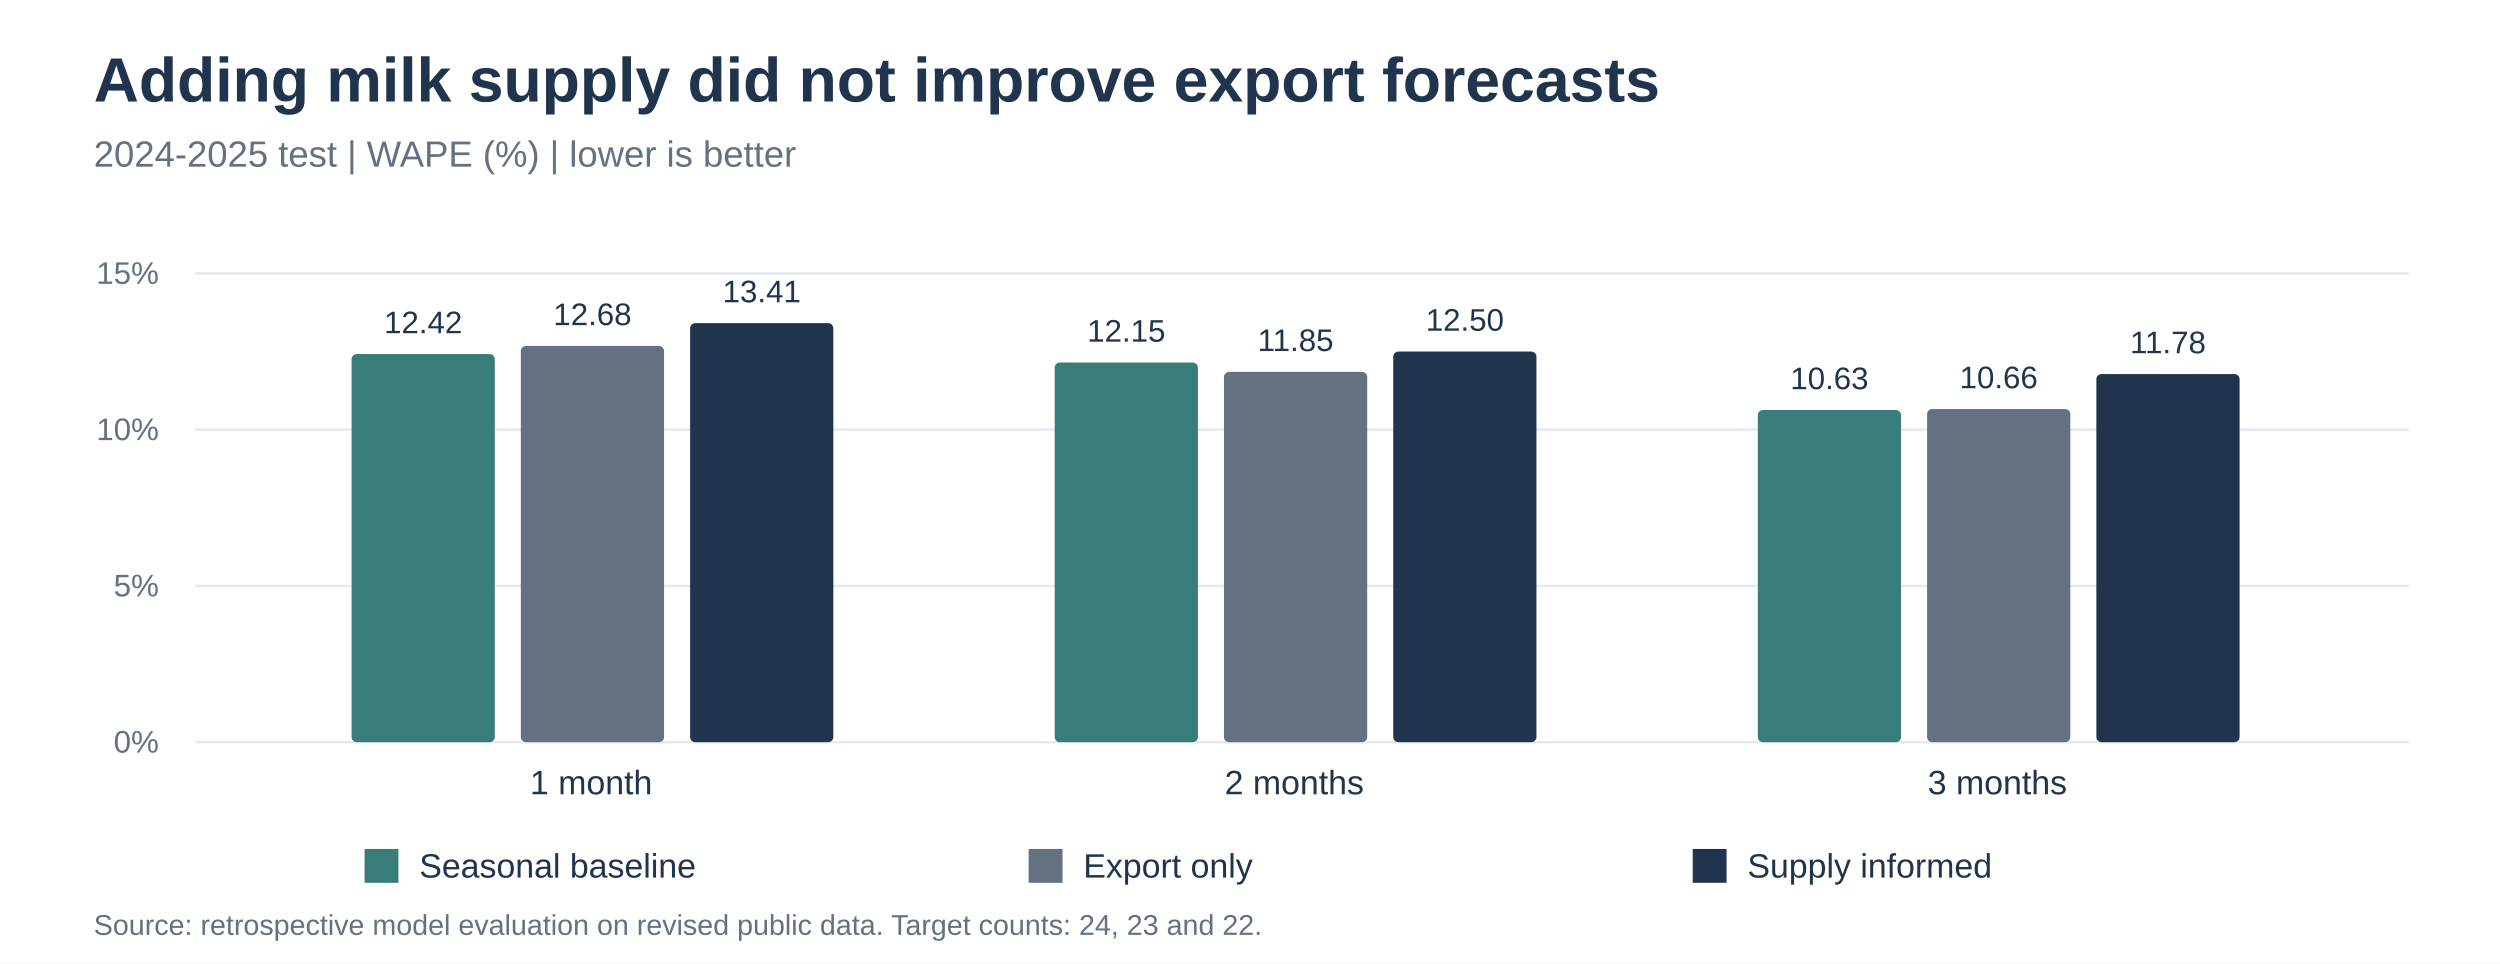
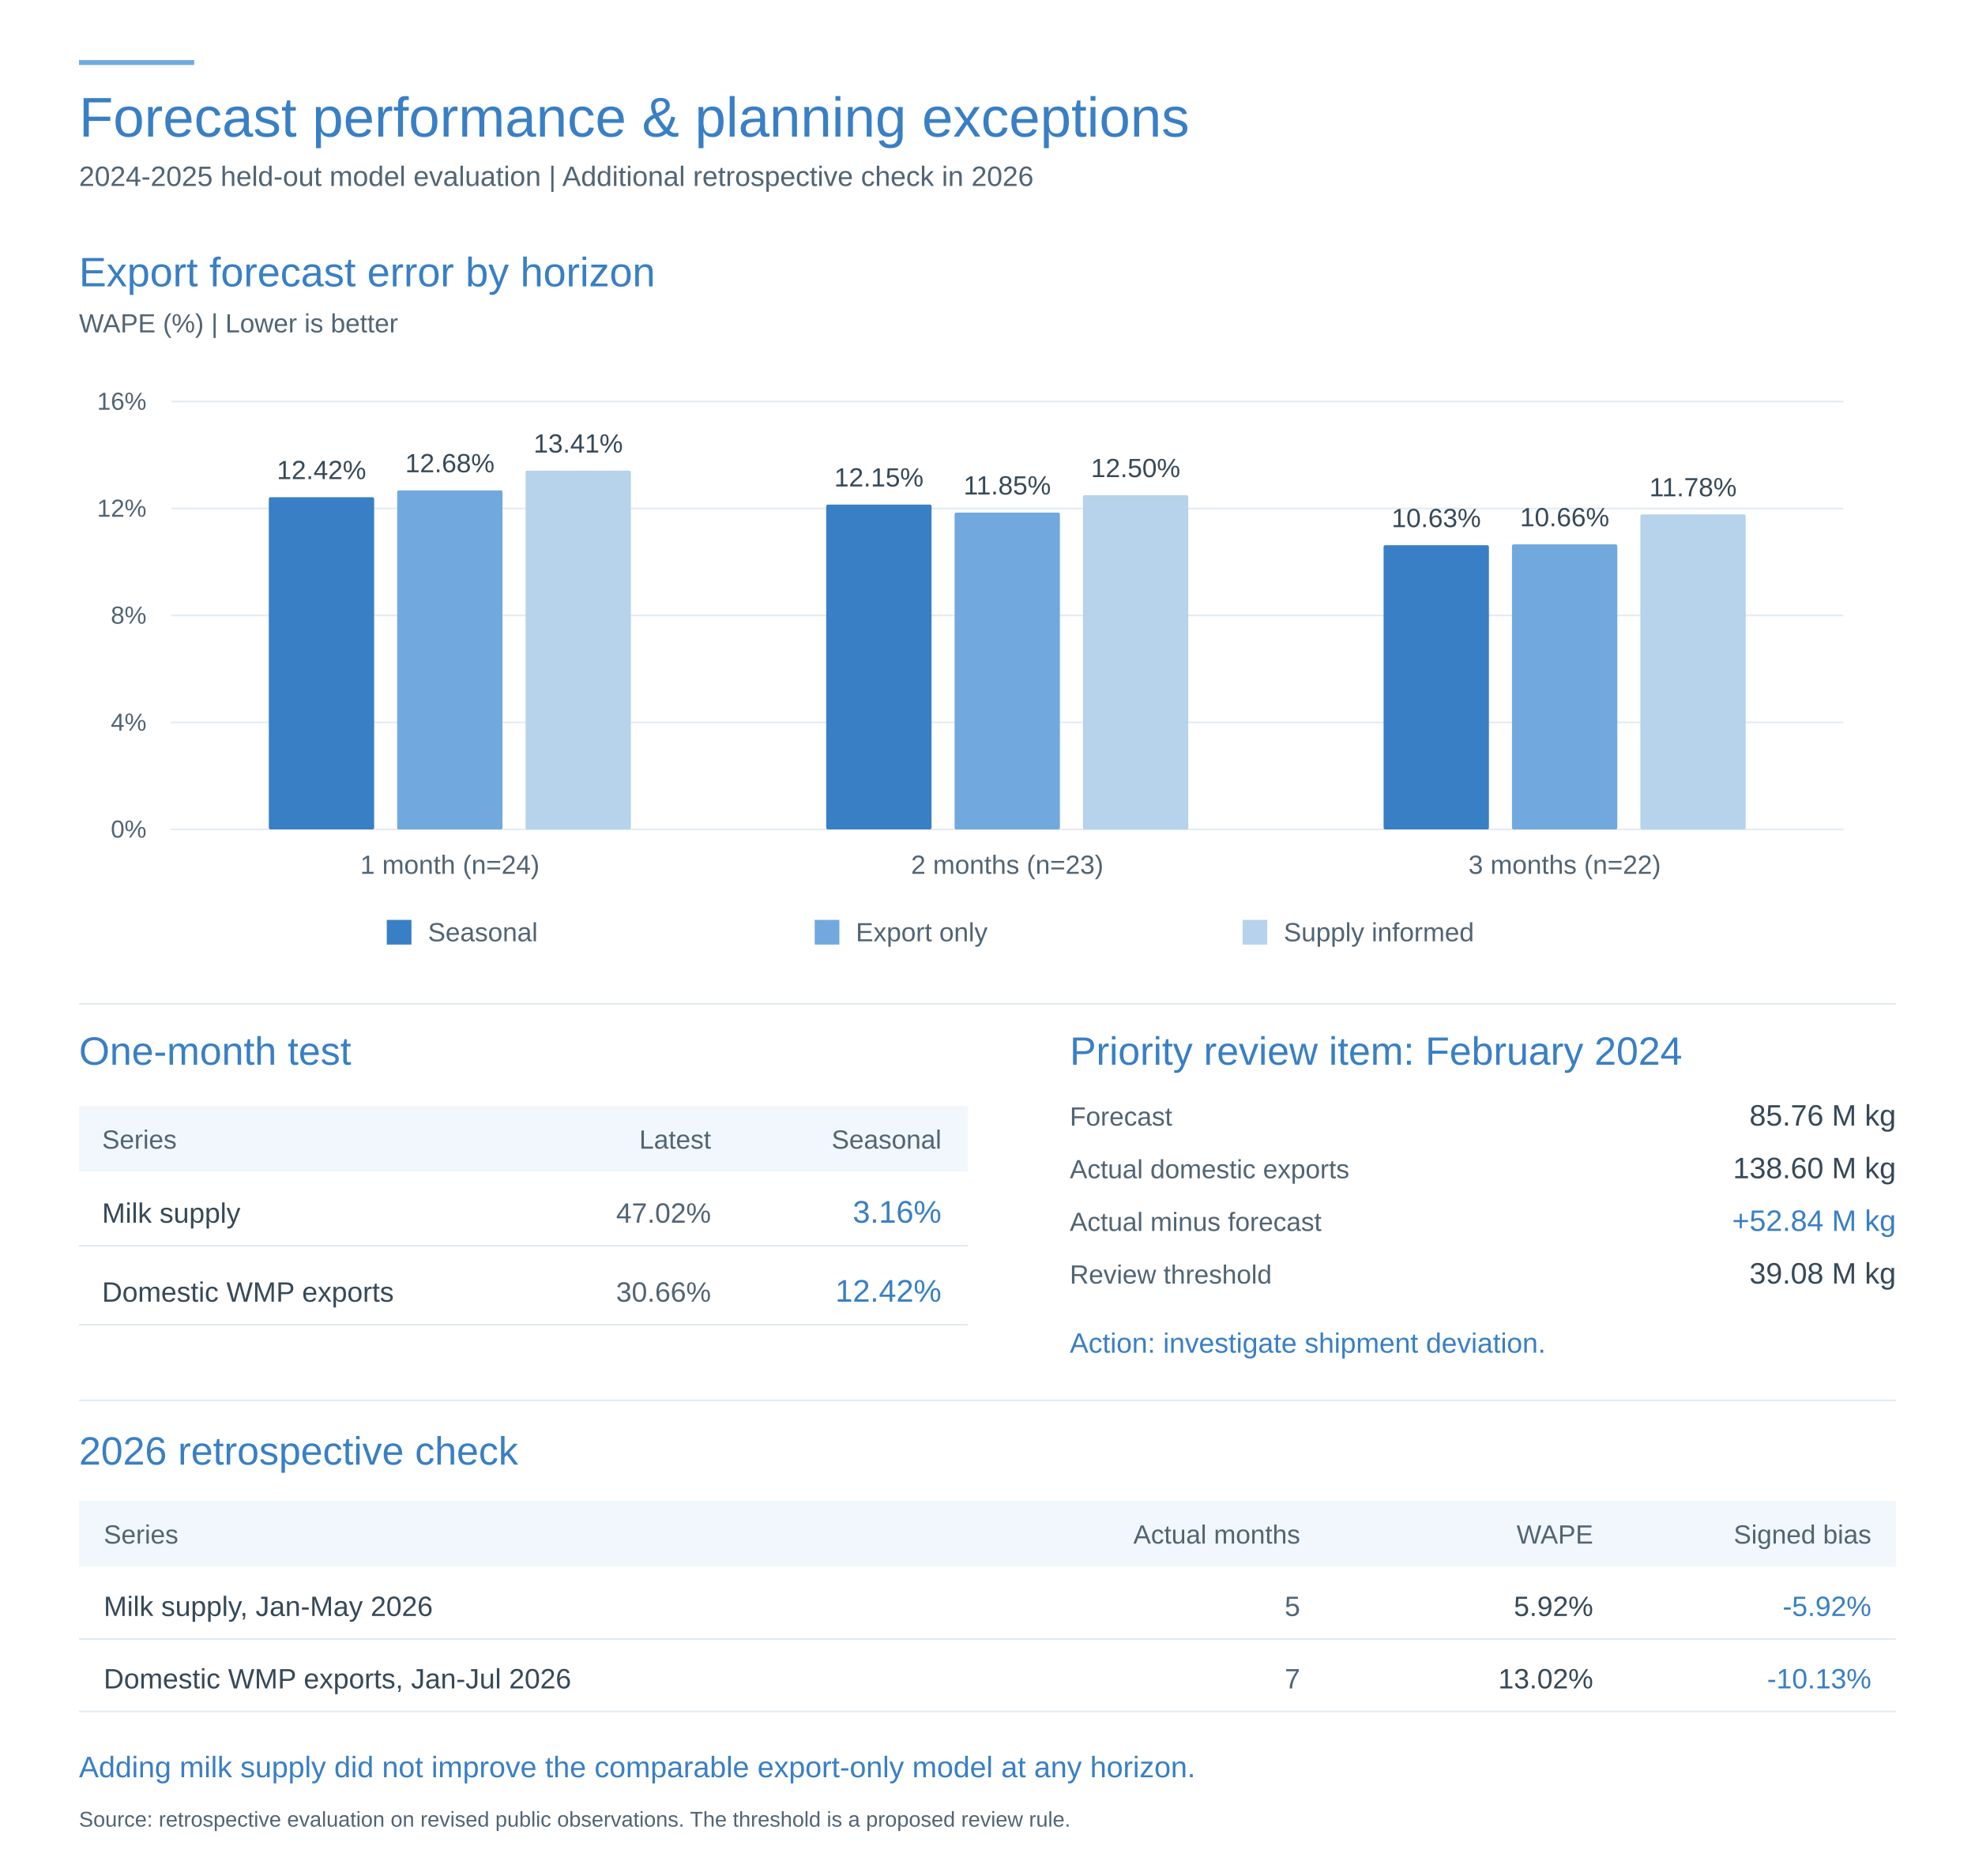
- <svg xmlns="http://www.w3.org/2000/svg" width="960" height="370" viewBox="0 0 960 370" role="img">
-   <rect width="960" height="370" fill="#FFFFFF" />
-   <g font-family="Arial, sans-serif" fill="#20354D">
-     <text x="36" y="39" font-size="24" font-weight="bold">Adding milk supply did not improve export forecasts</text>
-     <text x="36" y="64" font-size="14" fill="#637180">2024-2025 test | WAPE (%) | lower is better</text>
-     <line x1="75" x2="925" y1="285" y2="285" stroke="#E7EBEF" />
-     <text x="61" y="289" text-anchor="end" font-size="12" fill="#637180">0%</text>
-     <line x1="75" x2="925" y1="225" y2="225" stroke="#E7EBEF" />
-     <text x="61" y="229" text-anchor="end" font-size="12" fill="#637180">5%</text>
-     <line x1="75" x2="925" y1="165" y2="165" stroke="#E7EBEF" />
-     <text x="61" y="169" text-anchor="end" font-size="12" fill="#637180">10%</text>
-     <line x1="75" x2="925" y1="105" y2="105" stroke="#E7EBEF" />
-     <text x="61" y="109" text-anchor="end" font-size="12" fill="#637180">15%</text>
-     <rect x="135" y="135.96" width="55" height="149.04" rx="2" fill="#387D7A" />
-     <text x="162.5" y="127.96" text-anchor="middle" font-size="12">12.42</text>
-     <rect x="200" y="132.84" width="55" height="152.16" rx="2" fill="#637180" />
-     <text x="227.5" y="124.84" text-anchor="middle" font-size="12">12.68</text>
-     <rect x="265" y="124.08" width="55" height="160.92" rx="2" fill="#20354D" />
-     <text x="292.5" y="116.08" text-anchor="middle" font-size="12">13.41</text>
-     <text x="227" y="305" text-anchor="middle" font-size="13">1 month</text>
-     <rect x="405" y="139.2" width="55" height="145.8" rx="2" fill="#387D7A" />
-     <text x="432.5" y="131.2" text-anchor="middle" font-size="12">12.15</text>
-     <rect x="470" y="142.8" width="55" height="142.2" rx="2" fill="#637180" />
-     <text x="497.5" y="134.8" text-anchor="middle" font-size="12">11.85</text>
-     <rect x="535" y="135" width="55" height="150" rx="2" fill="#20354D" />
-     <text x="562.5" y="127" text-anchor="middle" font-size="12">12.50</text>
-     <text x="497" y="305" text-anchor="middle" font-size="13">2 months</text>
-     <rect x="675" y="157.44" width="55" height="127.56" rx="2" fill="#387D7A" />
-     <text x="702.5" y="149.44" text-anchor="middle" font-size="12">10.63</text>
-     <rect x="740" y="157.08" width="55" height="127.92" rx="2" fill="#637180" />
-     <text x="767.5" y="149.08" text-anchor="middle" font-size="12">10.66</text>
-     <rect x="805" y="143.64" width="55" height="141.36" rx="2" fill="#20354D" />
-     <text x="832.5" y="135.64" text-anchor="middle" font-size="12">11.78</text>
-     <text x="767" y="305" text-anchor="middle" font-size="13">3 months</text>
-     <rect x="140" y="326" width="13" height="13" fill="#387D7A" />
-     <text x="161" y="337" font-size="13">Seasonal baseline</text>
-     <rect x="395" y="326" width="13" height="13" fill="#637180" />
-     <text x="416" y="337" font-size="13">Export only</text>
-     <rect x="650" y="326" width="13" height="13" fill="#20354D" />
-     <text x="671" y="337" font-size="13">Supply informed</text>
-     <text x="36" y="359" font-size="11" fill="#637180">Source: retrospective model evaluation on revised public data. Target counts: 24, 23 and 22.</text>
+ <svg xmlns="http://www.w3.org/2000/svg" width="1200" height="1140" viewBox="0 0 1200 1140" role="img" aria-labelledby="title desc">
+   <rect x="0" y="0" width="1200" height="1140" rx="0" fill="#FFFFFF" />
+   <g font-family="Arial, sans-serif">
+     <line x1="48" y1="38" x2="118" y2="38" stroke="#71A9DF" stroke-width="3" />
+     <text x="48" y="83" font-size="34" fill="#397FC5" text-anchor="start" font-weight="400">Forecast performance &amp; planning exceptions</text>
+     <text x="48" y="113" font-size="17" fill="#526474" text-anchor="start" font-weight="400">2024-2025 held-out model evaluation | Additional retrospective check in 2026</text>
+     <text x="48" y="174" font-size="25" fill="#397FC5" text-anchor="start" font-weight="400">Export forecast error by horizon</text>
+     <text x="48" y="202" font-size="16" fill="#526474" text-anchor="start" font-weight="400">WAPE (%) | Lower is better</text>
+     <line x1="104" y1="504" x2="1120" y2="504" stroke="#E3EBF2" stroke-width="1" />
+     <text x="89" y="509" font-size="15" fill="#526474" text-anchor="end" font-weight="400">0%</text>
+     <line x1="104" y1="439" x2="1120" y2="439" stroke="#E3EBF2" stroke-width="1" />
+     <text x="89" y="444" font-size="15" fill="#526474" text-anchor="end" font-weight="400">4%</text>
+     <line x1="104" y1="374" x2="1120" y2="374" stroke="#E3EBF2" stroke-width="1" />
+     <text x="89" y="379" font-size="15" fill="#526474" text-anchor="end" font-weight="400">8%</text>
+     <line x1="104" y1="309" x2="1120" y2="309" stroke="#E3EBF2" stroke-width="1" />
+     <text x="89" y="314" font-size="15" fill="#526474" text-anchor="end" font-weight="400">12%</text>
+     <line x1="104" y1="244" x2="1120" y2="244" stroke="#E3EBF2" stroke-width="1" />
+     <text x="89" y="249" font-size="15" fill="#526474" text-anchor="end" font-weight="400">16%</text>
+     <rect x="163.333" y="302.145" width="64" height="201.855" rx="1" fill="#397FC5" />
+     <text x="195.333" y="291.145" font-size="16" fill="#374958" text-anchor="middle" font-weight="400">12.42%</text>
+     <rect x="241.333" y="297.983" width="64" height="206.017" rx="1" fill="#71A9DF" />
+     <text x="273.333" y="286.983" font-size="16" fill="#374958" text-anchor="middle" font-weight="400">12.68%</text>
+     <rect x="319.333" y="286.008" width="64" height="217.992" rx="1" fill="#B7D2EB" />
+     <text x="351.333" y="275.008" font-size="16" fill="#374958" text-anchor="middle" font-weight="400">13.41%</text>
+     <text x="273.333" y="531" font-size="16" fill="#526474" text-anchor="middle" font-weight="400">1 month (n=24)</text>
+     <rect x="502" y="306.614" width="64" height="197.386" rx="1" fill="#397FC5" />
+     <text x="534" y="295.614" font-size="16" fill="#374958" text-anchor="middle" font-weight="400">12.15%</text>
+     <rect x="580" y="311.481" width="64" height="192.519" rx="1" fill="#71A9DF" />
+     <text x="612" y="300.481" font-size="16" fill="#374958" text-anchor="middle" font-weight="400">11.85%</text>
+     <rect x="658" y="300.935" width="64" height="203.065" rx="1" fill="#B7D2EB" />
+     <text x="690" y="289.935" font-size="16" fill="#374958" text-anchor="middle" font-weight="400">12.50%</text>
+     <text x="612" y="531" font-size="16" fill="#526474" text-anchor="middle" font-weight="400">2 months (n=23)</text>
+     <rect x="840.667" y="331.306" width="64" height="172.694" rx="1" fill="#397FC5" />
+     <text x="872.667" y="320.306" font-size="16" fill="#374958" text-anchor="middle" font-weight="400">10.63%</text>
+     <rect x="918.667" y="330.794" width="64" height="173.206" rx="1" fill="#71A9DF" />
+     <text x="950.667" y="319.794" font-size="16" fill="#374958" text-anchor="middle" font-weight="400">10.66%</text>
+     <rect x="996.667" y="312.59" width="64" height="191.41" rx="1" fill="#B7D2EB" />
+     <text x="1028.667" y="301.59" font-size="16" fill="#374958" text-anchor="middle" font-weight="400">11.78%</text>
+     <text x="950.667" y="531" font-size="16" fill="#526474" text-anchor="middle" font-weight="400">3 months (n=22)</text>
+     <rect x="235" y="559" width="15" height="15" rx="0" fill="#397FC5" />
+     <text x="260" y="572" font-size="16" fill="#526474" text-anchor="start" font-weight="400">Seasonal</text>
+     <rect x="495" y="559" width="15" height="15" rx="0" fill="#71A9DF" />
+     <text x="520" y="572" font-size="16" fill="#526474" text-anchor="start" font-weight="400">Export only</text>
+     <rect x="755" y="559" width="15" height="15" rx="0" fill="#B7D2EB" />
+     <text x="780" y="572" font-size="16" fill="#526474" text-anchor="start" font-weight="400">Supply informed</text>
+     <line x1="48" y1="610" x2="1152" y2="610" stroke="#E3EBF2" stroke-width="1" />
+     <text x="48" y="647" font-size="24" fill="#397FC5" text-anchor="start" font-weight="400">One-month test</text>
+     <text x="650" y="647" font-size="24" fill="#397FC5" text-anchor="start" font-weight="400">Priority review item: February 2024</text>
+     <rect x="48" y="672" width="540" height="40" rx="0" fill="#F1F7FC" />
+     <text x="62" y="698" font-size="16" fill="#526474" text-anchor="start" font-weight="400">Series</text>
+     <text x="432" y="698" font-size="16" fill="#526474" text-anchor="end" font-weight="400">Latest</text>
+     <text x="572" y="698" font-size="16" fill="#526474" text-anchor="end" font-weight="400">Seasonal</text>
+     <text x="62" y="743" font-size="17" fill="#374958" text-anchor="start" font-weight="400">Milk supply</text>
+     <text x="432" y="743" font-size="17" fill="#526474" text-anchor="end" font-weight="400">47.02%</text>
+     <text x="572" y="743" font-size="19" fill="#397FC5" text-anchor="end" font-weight="400">3.16%</text>
+     <line x1="48" y1="757" x2="588" y2="757" stroke="#E3EBF2" stroke-width="1" />
+     <text x="62" y="791" font-size="17" fill="#374958" text-anchor="start" font-weight="400">Domestic WMP exports</text>
+     <text x="432" y="791" font-size="17" fill="#526474" text-anchor="end" font-weight="400">30.66%</text>
+     <text x="572" y="791" font-size="19" fill="#397FC5" text-anchor="end" font-weight="400">12.42%</text>
+     <line x1="48" y1="805" x2="588" y2="805" stroke="#E3EBF2" stroke-width="1" />
+     <text x="650" y="684" font-size="16" fill="#526474" text-anchor="start" font-weight="400">Forecast</text>
+     <text x="1152" y="684" font-size="18" fill="#374958" text-anchor="end" font-weight="400">85.76 M kg</text>
+     <text x="650" y="716" font-size="16" fill="#526474" text-anchor="start" font-weight="400">Actual domestic exports</text>
+     <text x="1152" y="716" font-size="18" fill="#374958" text-anchor="end" font-weight="400">138.60 M kg</text>
+     <text x="650" y="748" font-size="16" fill="#526474" text-anchor="start" font-weight="400">Actual minus forecast</text>
+     <text x="1152" y="748" font-size="18" fill="#397FC5" text-anchor="end" font-weight="400">+52.84 M kg</text>
+     <text x="650" y="780" font-size="16" fill="#526474" text-anchor="start" font-weight="400">Review threshold</text>
+     <text x="1152" y="780" font-size="18" fill="#374958" text-anchor="end" font-weight="400">39.08 M kg</text>
+     <text x="650" y="822" font-size="17" fill="#397FC5" text-anchor="start" font-weight="400">Action: investigate shipment deviation.</text>
+     <line x1="48" y1="851" x2="1152" y2="851" stroke="#E3EBF2" stroke-width="1" />
+     <text x="48" y="890" font-size="24" fill="#397FC5" text-anchor="start" font-weight="400">2026 retrospective check</text>
+     <rect x="48" y="912" width="1104" height="40" rx="0" fill="#F1F7FC" />
+     <text x="63" y="938" font-size="16" fill="#526474" text-anchor="start" font-weight="400">Series</text>
+     <text x="790" y="938" font-size="16" fill="#526474" text-anchor="end" font-weight="400">Actual months</text>
+     <text x="968" y="938" font-size="16" fill="#526474" text-anchor="end" font-weight="400">WAPE</text>
+     <text x="1137" y="938" font-size="16" fill="#526474" text-anchor="end" font-weight="400">Signed bias</text>
+     <text x="63" y="982" font-size="17" fill="#374958" text-anchor="start" font-weight="400">Milk supply, Jan-May 2026</text>
+     <text x="790" y="982" font-size="17" fill="#526474" text-anchor="end" font-weight="400">5</text>
+     <text x="968" y="982" font-size="17" fill="#374958" text-anchor="end" font-weight="400">5.92%</text>
+     <text x="1137" y="982" font-size="17" fill="#397FC5" text-anchor="end" font-weight="400">-5.92%</text>
+     <line x1="48" y1="996" x2="1152" y2="996" stroke="#E3EBF2" stroke-width="1" />
+     <text x="63" y="1026" font-size="17" fill="#374958" text-anchor="start" font-weight="400">Domestic WMP exports, Jan-Jul 2026</text>
+     <text x="790" y="1026" font-size="17" fill="#526474" text-anchor="end" font-weight="400">7</text>
+     <text x="968" y="1026" font-size="17" fill="#374958" text-anchor="end" font-weight="400">13.02%</text>
+     <text x="1137" y="1026" font-size="17" fill="#397FC5" text-anchor="end" font-weight="400">-10.13%</text>
+     <line x1="48" y1="1040" x2="1152" y2="1040" stroke="#E3EBF2" stroke-width="1" />
+     <text x="48" y="1080" font-size="18" fill="#397FC5" text-anchor="start" font-weight="400">Adding milk supply did not improve the comparable export-only model at any horizon.</text>
+     <text x="48" y="1110" font-size="13" fill="#526474" text-anchor="start" font-weight="400">Source: retrospective evaluation on revised public observations. The threshold is a proposed review rule.</text>
  </g>
</svg>
